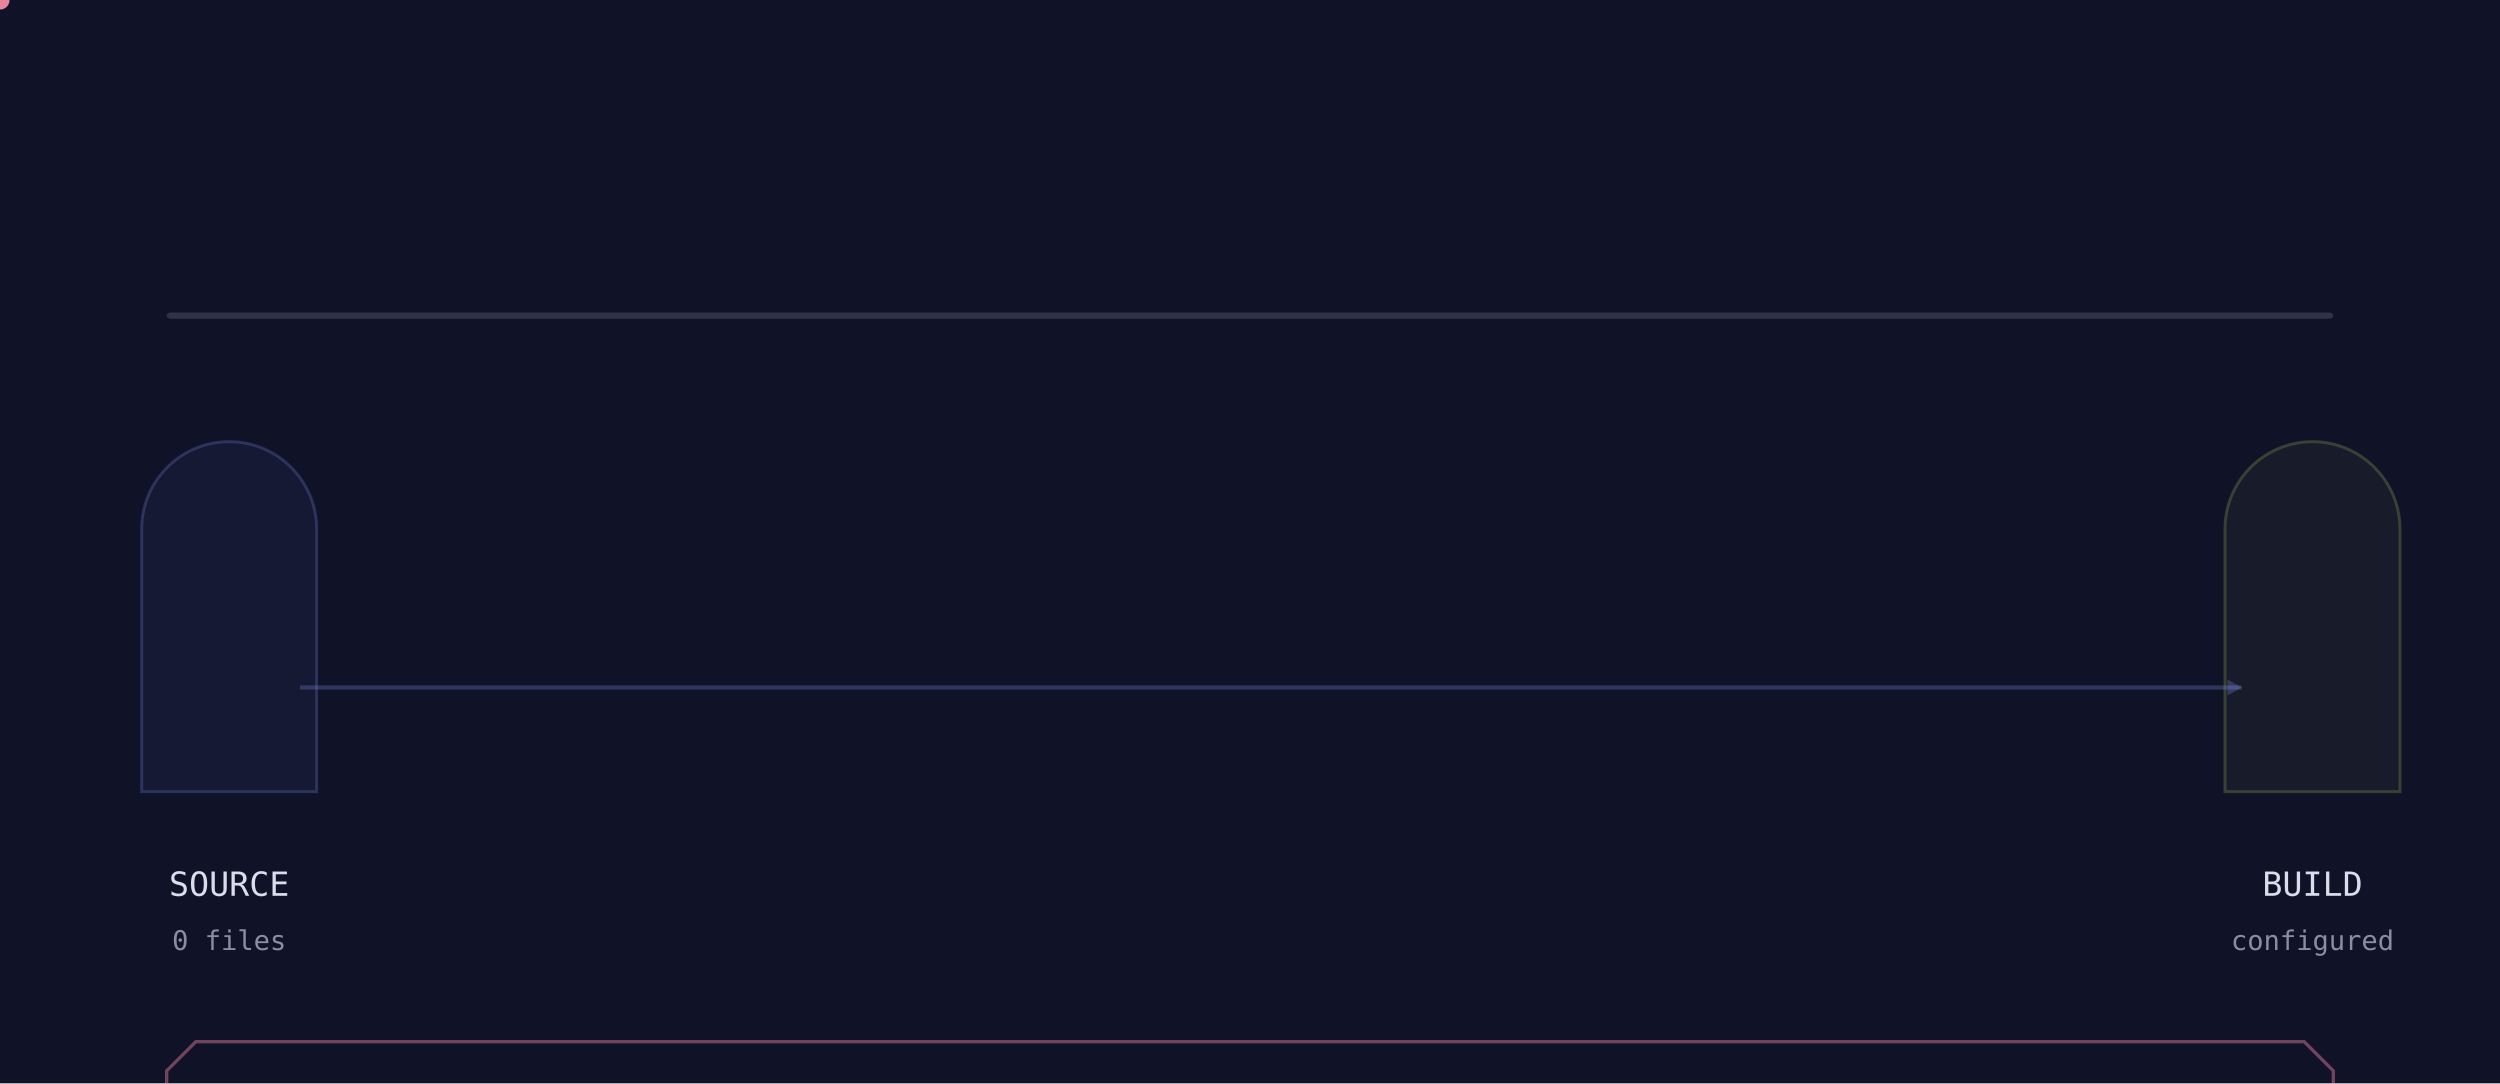
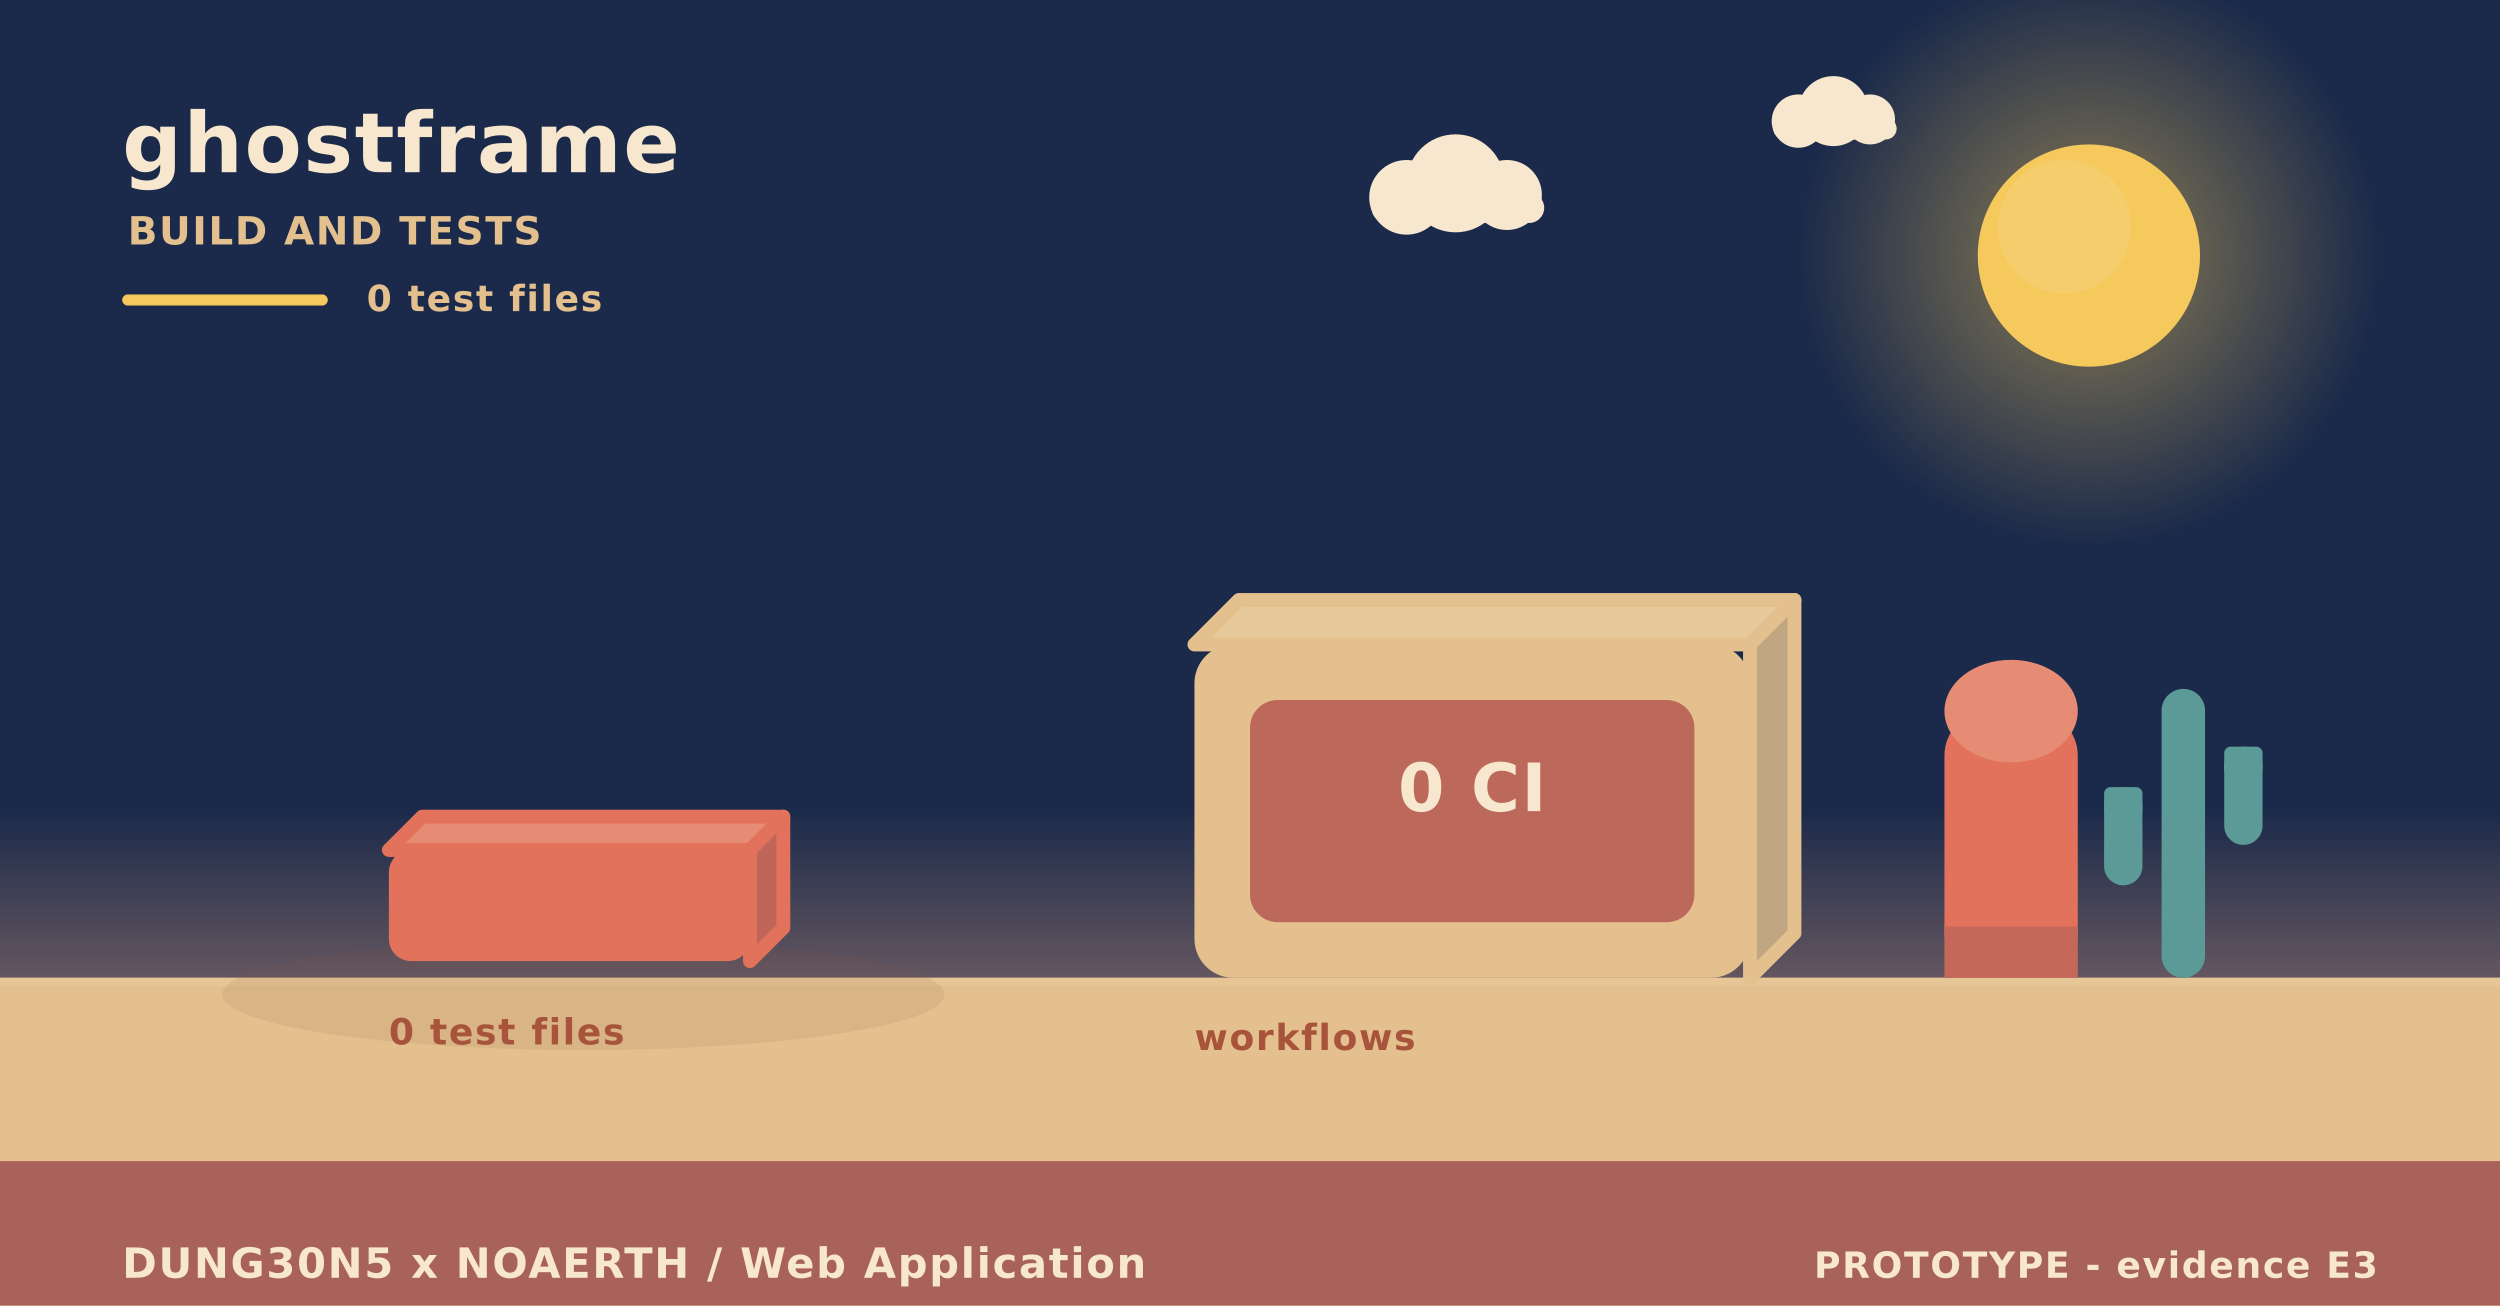
- <svg xmlns="http://www.w3.org/2000/svg" viewBox="0 0 1200 520" width="1200" height="520" role="img" aria-label="ghostframe build evidence">
-   <rect width="1200" height="520" fill="#101228" />
-   <defs>
-     <linearGradient id="gb" x1="0" y1="0" x2="1" y2="1">
-       <stop offset="0%" stop-color="#8093f1" />
-       <stop offset="100%" stop-color="#a7c957" />
-     </linearGradient>
-   </defs>
-   <rect x="80.00" y="150.00" width="1040.00" height="3.00" rx="2.00" fill="rgba(242,242,255,0.140)" opacity="1.00" />
-   <path d="M68.00,380.00 L68.00,254.00 A42.00,42.00 0 0 1 152.00,254.00 L152.00,380.00 Z" fill="rgba(128,147,241,0.100)" opacity="0.55" stroke="rgba(128,147,241,0.450)" stroke-width="1.4" />
-   <polygon points="-192.26,189.00 -136.83,221.00 -136.83,157.00 -192.26,125.00" fill="#945363" opacity="0.95" />
-   <polygon points="-247.68,221.00 -192.26,253.00 -192.26,189.00 -247.68,157.00" fill="#829d44" opacity="0.95" />
-   <polygon points="-192.26,125.00 -136.83,157.00 -192.26,189.00 -247.68,157.00" fill="#8093f1" opacity="0.95" />
-   <text x="110" y="430" font-family="ui-monospace,Menlo,monospace" font-size="16" fill="rgba(242,242,255,0.900)" text-anchor="middle">SOURCE</text>
-   <text x="110" y="456" font-family="ui-monospace,Menlo,monospace" font-size="13" fill="rgba(242,242,255,0.550)" text-anchor="middle">0 files</text>
-   <path d="M1068.00,380.00 L1068.00,254.00 A42.00,42.00 0 0 1 1152.00,254.00 L1152.00,380.00 Z" fill="rgba(167,201,87,0.100)" opacity="0.55" stroke="rgba(167,201,87,0.450)" stroke-width="1.4" />
-   <polygon points="673.77,689.00 729.19,721.00 729.19,657.00 673.77,625.00" fill="#945363" opacity="0.95" />
-   <polygon points="618.34,721.00 673.77,753.00 673.77,689.00 618.34,657.00" fill="#829d44" opacity="0.95" />
-   <polygon points="673.77,625.00 729.19,657.00 673.77,689.00 618.34,657.00" fill="#a7c957" opacity="0.95" />
-   <text x="1110" y="430" font-family="ui-monospace,Menlo,monospace" font-size="16" fill="rgba(242,242,255,0.900)" text-anchor="middle">BUILD</text>
-   <text x="1110" y="456" font-family="ui-monospace,Menlo,monospace" font-size="13" fill="rgba(242,242,255,0.550)" text-anchor="middle">configured</text>
-   <line x1="144.00" y1="330.00" x2="1076.00" y2="330.00" stroke="rgba(128,147,241,0.500)" stroke-width="2.00" opacity="0.55" />
-   <polygon points="1076.00,330.00 1069.20,326.20 1069.20,333.80" fill="rgba(128,147,241,0.500)" opacity="0.55" />
-   <g opacity="0.9">
-     <circle cx="0.00" cy="0.00" r="4.60" fill="#ff8fab" opacity="1.00" />
-     <animateTransform attributeName="transform" type="translate" values="144.00,330.00 1076.00,330.00" dur="5.8s" begin="0.0s" repeatCount="indefinite" />
-     <animateTransform attributeName="transform" type="translate" values="1076.00,330.00 144.00,330.00" dur="5.8s" begin="2.9s" repeatCount="indefinite" />
+ <svg xmlns="http://www.w3.org/2000/svg" width="900" height="470" viewBox="0 0 900 470" role="img" aria-label="ghostframe - how it is verified">
+   <linearGradient id="skyb" x1="0" y1="0" x2="0" y2="1">
+     <stop offset="0" stop-color="#1b2a4a" />
+     <stop offset="0.62" stop-color="#1b2a4a" />
+     <stop offset="1" stop-color="#f3ad8a" />
+   </linearGradient>
+   <rect width="900" height="470" fill="url(#skyb)" />
+   <radialGradient id="sunb">
+     <stop offset="0.35" stop-color="#f5c95c" stop-opacity="0.34" />
+     <stop offset="1" stop-color="#f5c95c" stop-opacity="0" />
+   </radialGradient>
+   <circle cx="752" cy="92" r="104" fill="url(#sunb)" />
+   <circle cx="752" cy="92" r="40" fill="#f5c95c" />
+   <circle cx="743.2" cy="81.6" r="24" fill="#f5d27e" opacity="0.5" />
+   <g>
+     <circle cx="524" cy="66" r="17.64" fill="#f6e7ce" />
+     <circle cx="506.36" cy="71.04" r="13.44" fill="#f6e7ce" />
+     <circle cx="542.48" cy="70.2" r="12.6" fill="#f6e7ce" />
+     <rect x="493.76" y="69.36" width="62.16" height="10.92" rx="5.46" fill="#f6e7ce" />
+     <animateTransform attributeName="transform" type="translate" values="0 0;24 0;0 0" dur="36s" begin="0s" repeatCount="indefinite" />
  </g>
-   <path d="M94.00,500.00 H1106.00 L1120.00,514.00 V546.00 L1106.00,560.00 H94.00 L80.00,546.00 V514.00 Z" fill="none" stroke="rgba(255,143,171,0.500)" stroke-width="1.60" opacity="0.80" />
-   <text x="600" y="536" font-family="ui-monospace,Menlo,monospace" font-size="16" fill="rgba(255,143,171,0.950)" text-anchor="middle">no test suite present in this repository — shown as measured, not implied</text>
+   <g>
+     <circle cx="660" cy="40" r="12.6" fill="#f6e7ce" />
+     <circle cx="647.4" cy="43.6" r="9.6" fill="#f6e7ce" />
+     <circle cx="673.2" cy="43" r="9" fill="#f6e7ce" />
+     <rect x="638.4" y="42.4" width="44.4" height="7.8" rx="3.9" fill="#f6e7ce" />
+     <animateTransform attributeName="transform" type="translate" values="0 0;-18 0;0 0" dur="46s" begin="3s" repeatCount="indefinite" />
+   </g>
+   <rect x="0" y="352" width="900" height="118" fill="#e3c08d" />
+   <rect x="0" y="352" width="900" height="3" fill="#e6c596" />
+   <text x="44" y="62" font-family="Verdana,DejaVu Sans,sans-serif" font-size="30" font-weight="700" letter-spacing="0.6" fill="#f6e7ce" text-anchor="start">ghostframe</text>
+   <text x="46" y="88" font-family="Verdana,DejaVu Sans,sans-serif" font-size="14" font-weight="700" letter-spacing="0.6" fill="#e3c08d" text-anchor="start">BUILD AND TESTS</text>
+   <rect x="44" y="106" width="74" height="4" rx="2" fill="#f5c95c" />
+   <text x="132" y="112" font-family="Verdana,DejaVu Sans,sans-serif" font-size="13" font-weight="700" letter-spacing="0.6" fill="#e3c08d" text-anchor="start">0 test files</text>
+   <ellipse cx="210" cy="358" rx="130" ry="20" fill="rgba(138,90,68,0.11)" />
+   <g>
+     <path d="M140,306 L270,306 L282,294 L152,294 Z" fill="#e68c74" stroke="#e2725b" stroke-width="5" stroke-linejoin="round" />
+     <path d="M270,306 L282,294 L282,334 L270,346 Z" fill="#c06658" stroke="#e2725b" stroke-width="5" stroke-linejoin="round" />
+     <rect x="140" y="306" width="130" height="40" rx="8" fill="#e2725b" />
+     <animateTransform attributeName="transform" type="translate" values="0 10;0 0" dur="0.8s" begin="0.5s" fill="freeze" />
+   </g>
+   <text x="140" y="376" font-family="Verdana,DejaVu Sans,sans-serif" font-size="13" font-weight="700" letter-spacing="0.6" fill="#a8543c" text-anchor="start">0 test files</text>
+   <path d="M430,232 L630,232 L646,216 L446,216 Z" fill="#e7c99b" stroke="#e3c08d" stroke-width="5" stroke-linejoin="round" />
+   <path d="M630,232 L646,216 L646,336 L630,352 Z" fill="#c1a682" stroke="#e3c08d" stroke-width="5" stroke-linejoin="round" />
+   <rect x="430" y="232" width="200" height="120" rx="14" fill="#e3c08d" />
+   <rect x="450" y="252" width="160" height="80" rx="10" fill="#ba6458" opacity="0.94" />
+   <text x="530" y="292" font-family="Verdana,DejaVu Sans,sans-serif" font-size="24" font-weight="700" letter-spacing="0.6" fill="#f6e7ce" text-anchor="middle">0 CI</text>
+   <text x="430" y="378" font-family="Verdana,DejaVu Sans,sans-serif" font-size="13" font-weight="700" letter-spacing="0.6" fill="#a8543c" text-anchor="start">workflows</text>
+   <rect x="700" y="256" width="48" height="96" rx="16" fill="#e2725b" />
+   <ellipse cx="724" cy="256" rx="24" ry="18.46" fill="#e68c74" />
+   <rect x="700" y="333.54" width="48" height="18.46" fill="#c66859" />
+   <rect x="778.18" y="248" width="15.64" height="104" rx="7.82" fill="#5b9a97" />
+   <rect x="757.48" y="283.36" width="13.8" height="35.36" rx="6.9" fill="#5b9a97" />
+   <rect x="757.48" y="283.36" width="13.8" height="10.4" rx="2.3" fill="#5b9a97" />
+   <rect x="800.72" y="268.8" width="13.8" height="35.36" rx="6.9" fill="#5b9a97" />
+   <rect x="800.72" y="268.8" width="13.8" height="10.4" rx="2.3" fill="#5b9a97" />
+   <rect x="0" y="418" width="900" height="52" rx="0" fill="#a65c56" opacity="0.94" />
+   <text x="44" y="460" font-family="Verdana,DejaVu Sans,sans-serif" font-size="15" font-weight="700" letter-spacing="0.6" fill="#f6e7ce" text-anchor="start">DUNG30N5 x NOAERTH  /  Web Application</text>
+   <text x="856" y="460" font-family="Verdana,DejaVu Sans,sans-serif" font-size="13" font-weight="700" letter-spacing="0.6" fill="#f6e7ce" text-anchor="end">PROTOTYPE  -  evidence E3</text>
</svg>
